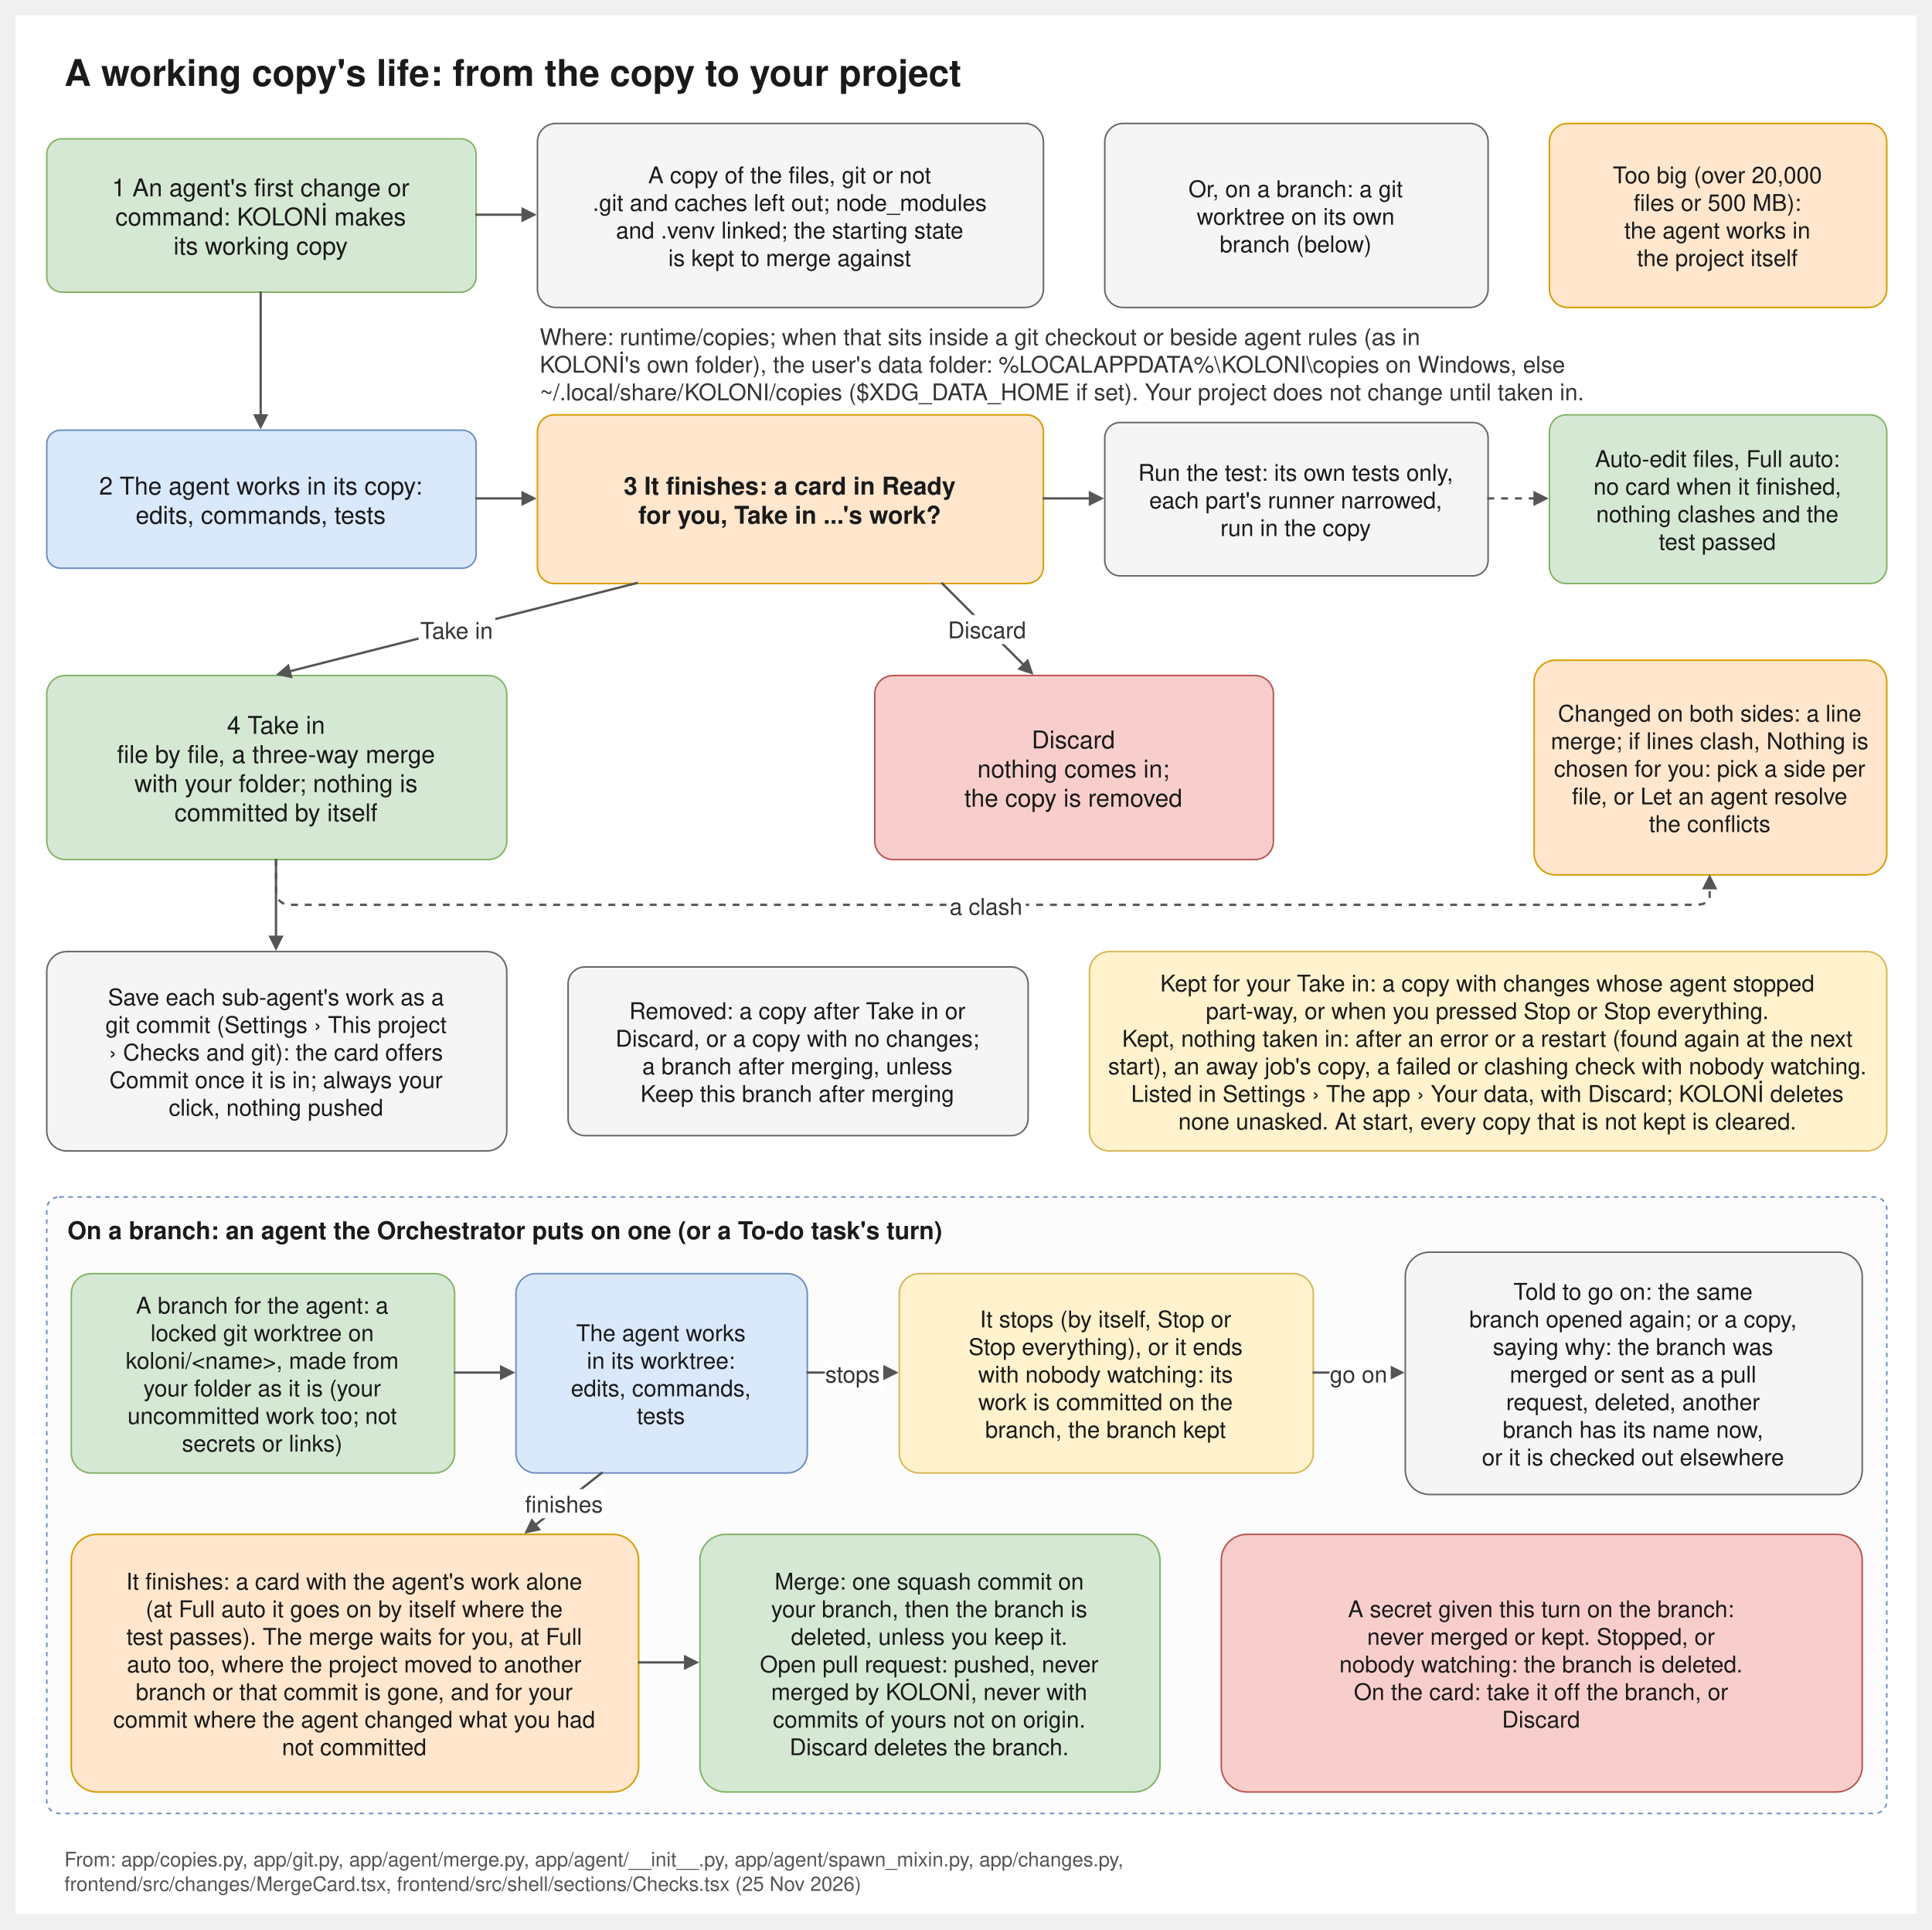
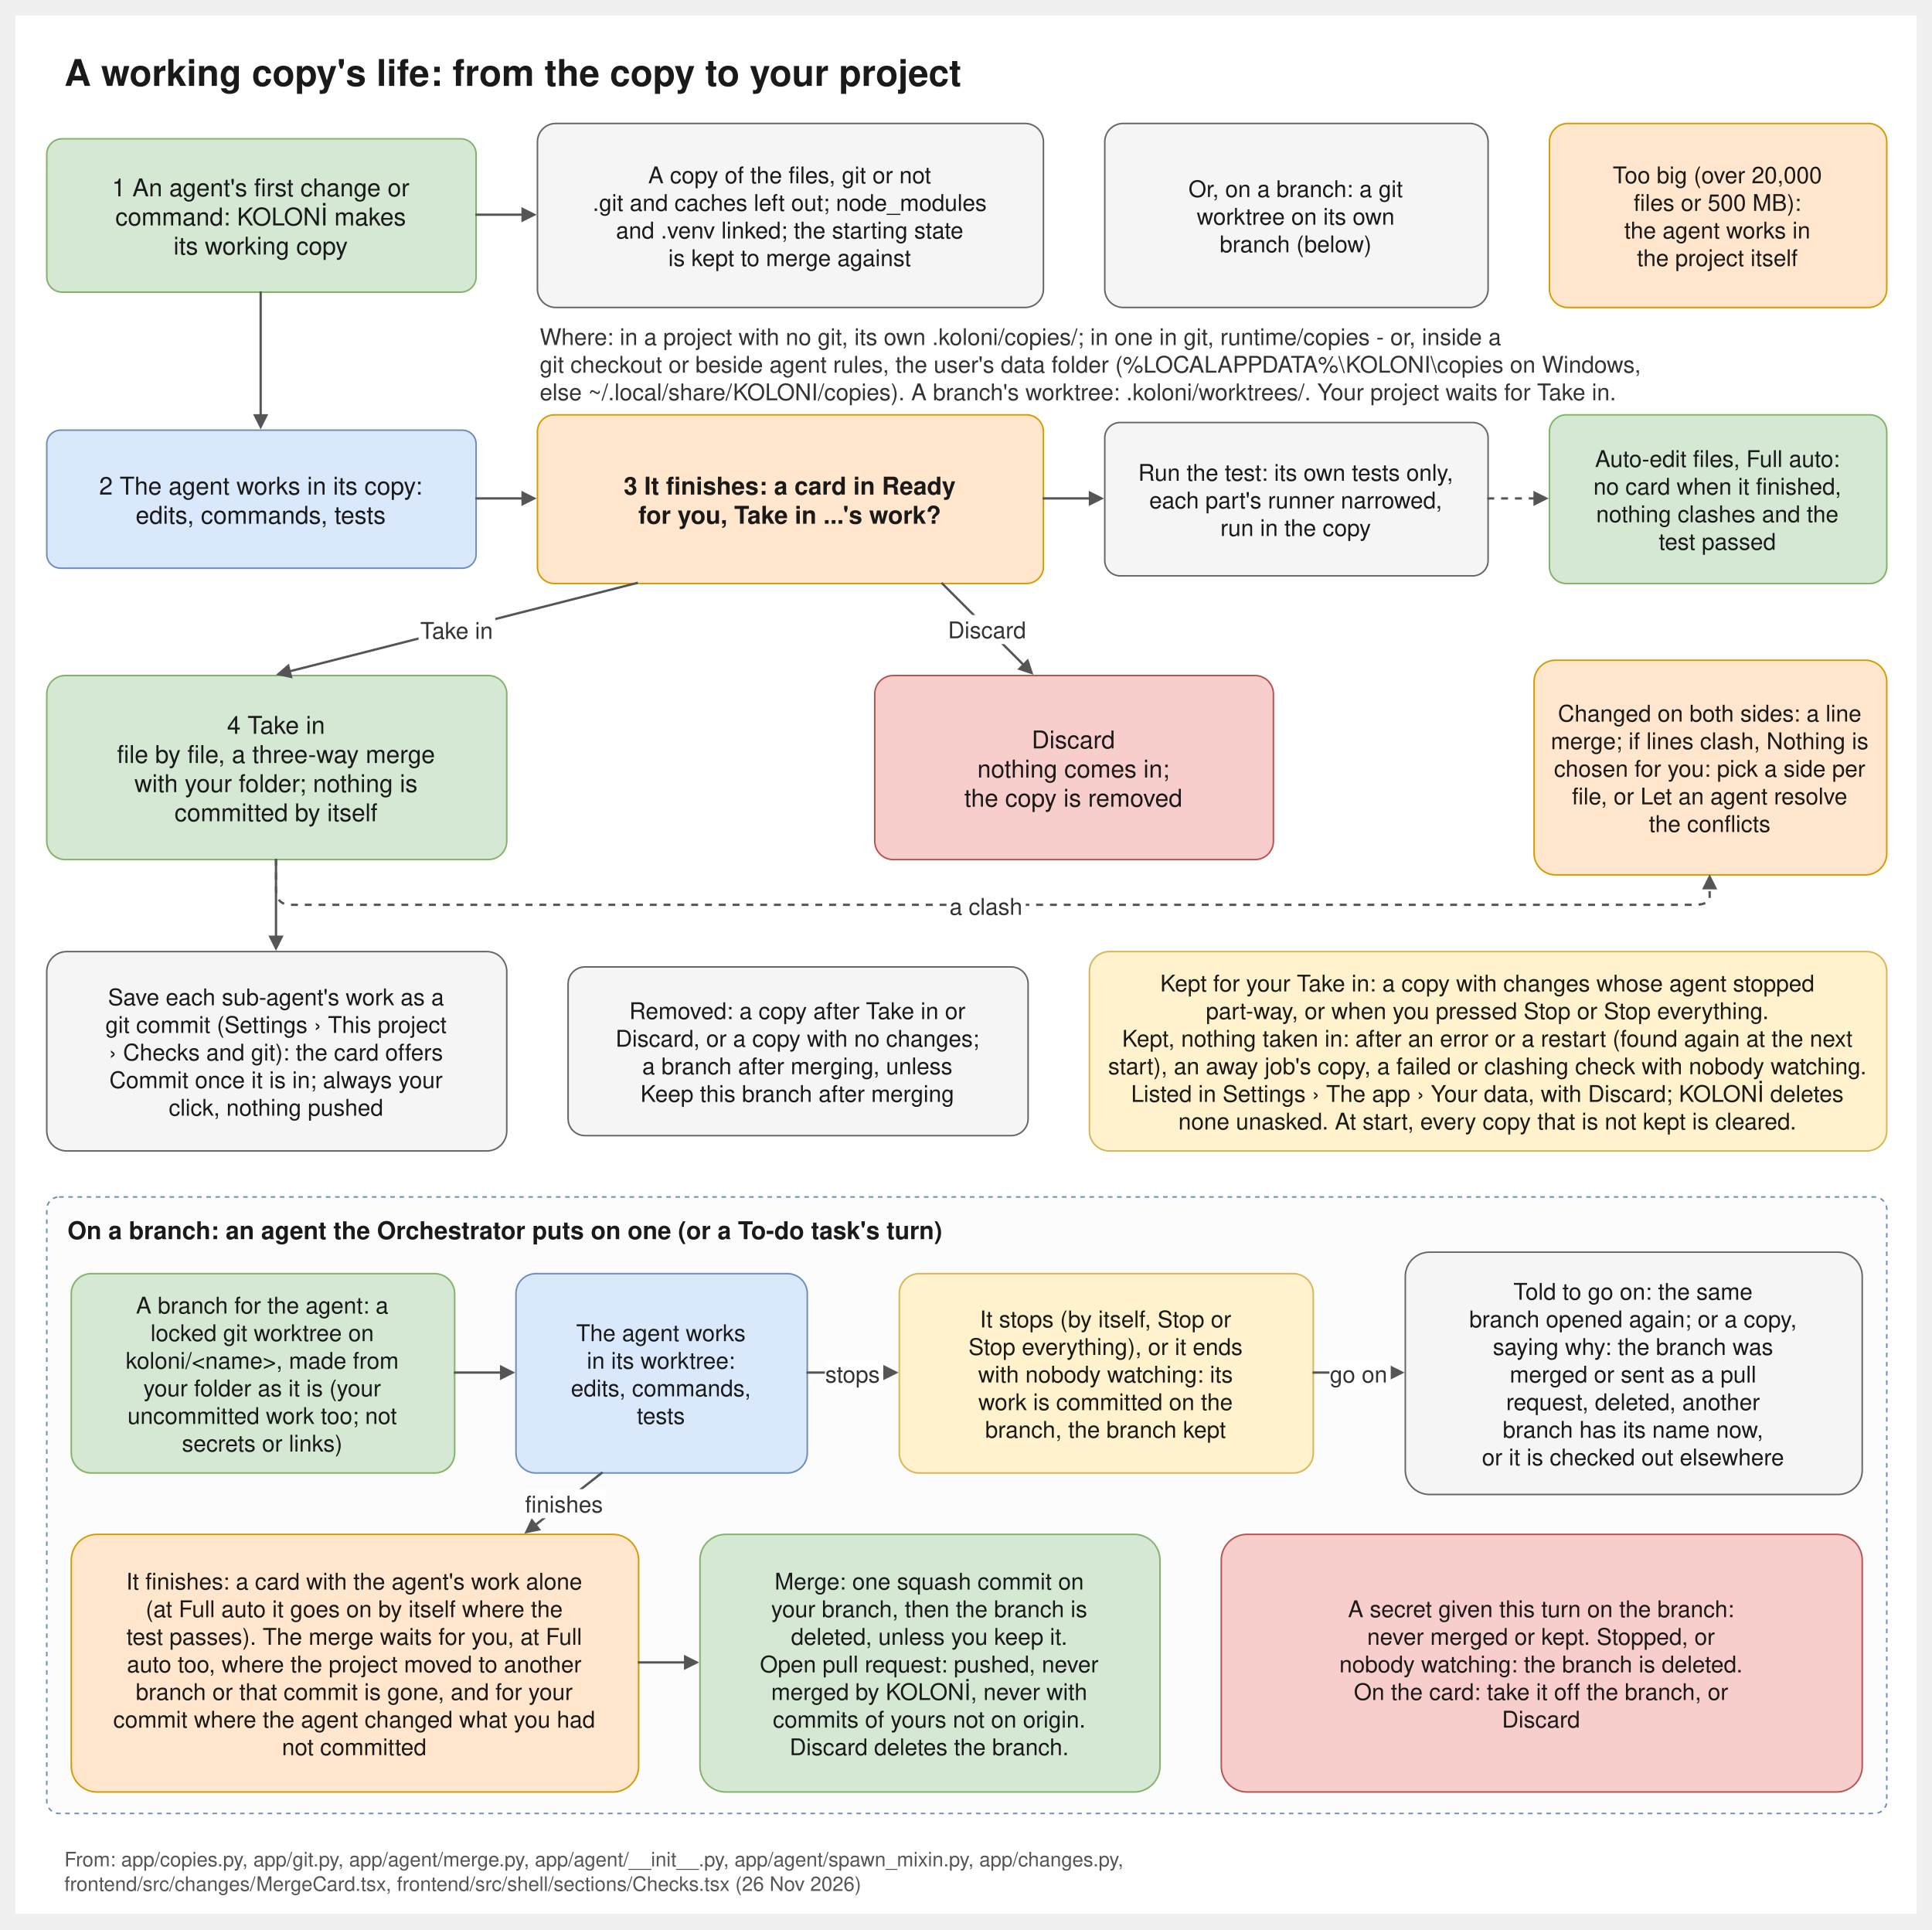
<svg xmlns="http://www.w3.org/2000/svg" style="background: transparent; background-color: transparent;" version="1.1" width="1260px" height="1258px" viewBox="0 0 1260 1258">
  <defs />
  <g>
    <g data-cell-id="0">
      <g data-cell-id="1">
        <g data-cell-id="backdrop">
          <g>
            <rect x="10" y="10" width="1240" height="1238" fill="#ffffff" stroke="none" pointer-events="all" style="fill: light-dark(rgb(255, 255, 255), rgb(18, 18, 18));" />
          </g>
        </g>
        <g data-cell-id="title">
          <g>
            <rect x="40" y="26" width="1180" height="36" fill="none" stroke="none" pointer-events="all" />
          </g>
          <g>
            <g fill="#1a1a1a" font-family="Helvetica" font-weight="bold" text-anchor="start" font-size="24px" style="fill: light-dark(rgb(26, 26, 26), rgb(215, 215, 215));">
              <text x="42" y="56">A working copy's life: from the copy to your project</text>
            </g>
          </g>
        </g>
        <g data-cell-id="make">
          <g transform="translate(0.5,0.5)">
            <rect x="30" y="90" width="280" height="100" rx="10" ry="10" fill="#d5e8d4" stroke="#82b366" pointer-events="all" style="fill: light-dark(rgb(213, 232, 212), rgb(31, 47, 30)); stroke: light-dark(rgb(130, 179, 102), rgb(68, 110, 44));" />
          </g>
          <g>
            <g fill="#1a1a1a" font-family="Helvetica" text-anchor="middle" font-size="16px" style="fill: light-dark(rgb(26, 26, 26), rgb(215, 215, 215));">
              <text x="170" y="128">1  An agent's first change or</text>
              <text x="170" y="147">command: KOLONİ makes</text>
              <text x="170" y="166">its working copy</text>
            </g>
          </g>
        </g>
        <g data-cell-id="plain">
          <g transform="translate(0.5,0.5)">
            <rect x="350" y="80" width="330" height="120" rx="12" ry="12" fill="#f5f5f5" stroke="#666666" pointer-events="all" style="fill: light-dark(rgb(245, 245, 245), rgb(26, 26, 26)); stroke: light-dark(rgb(102, 102, 102), rgb(149, 149, 149));" />
          </g>
          <g>
            <g fill="#1a1a1a" font-family="Helvetica" text-anchor="middle" font-size="15px" style="fill: light-dark(rgb(26, 26, 26), rgb(215, 215, 215));">
              <text x="515" y="119.5">A copy of the files, git or not</text>
              <text x="515" y="137.5">.git and caches left out; node_modules</text>
              <text x="515" y="155.5">and .venv linked; the starting state</text>
              <text x="515" y="173.5">is kept to merge against</text>
            </g>
          </g>
        </g>
        <g data-cell-id="branch">
          <g transform="translate(0.5,0.5)">
            <rect x="720" y="80" width="250" height="120" rx="12" ry="12" fill="#f5f5f5" stroke="#666666" pointer-events="all" style="fill: light-dark(rgb(245, 245, 245), rgb(26, 26, 26)); stroke: light-dark(rgb(102, 102, 102), rgb(149, 149, 149));" />
          </g>
          <g>
            <g fill="#1a1a1a" font-family="Helvetica" text-anchor="middle" font-size="15px" style="fill: light-dark(rgb(26, 26, 26), rgb(215, 215, 215));">
              <text x="845" y="128.5">Or, on a branch: a git</text>
              <text x="845" y="146.5">worktree on its own</text>
              <text x="845" y="164.5">branch (below)</text>
            </g>
          </g>
        </g>
        <g data-cell-id="big">
          <g transform="translate(0.5,0.5)">
            <rect x="1010" y="80" width="220" height="120" rx="12" ry="12" fill="#ffe6cc" stroke="#d79b00" pointer-events="all" style="fill: light-dark(rgb(255, 230, 204), rgb(54, 33, 10)); stroke: light-dark(rgb(215, 155, 0), rgb(153, 101, 0));" />
          </g>
          <g>
            <g fill="#1a1a1a" font-family="Helvetica" text-anchor="middle" font-size="15px" style="fill: light-dark(rgb(26, 26, 26), rgb(215, 215, 215));">
              <text x="1120" y="119.5">Too big (over 20,000</text>
              <text x="1120" y="137.5">files or 500 MB):</text>
              <text x="1120" y="155.5">the agent works in</text>
              <text x="1120" y="173.5">the project itself</text>
            </g>
          </g>
        </g>
        <g data-cell-id="where">
          <g>
            <rect x="350" y="204" width="880" height="66" fill="none" stroke="none" pointer-events="all" />
          </g>
          <g>
            <g fill="#333333" font-family="Helvetica" text-anchor="start" font-size="15px" style="fill: light-dark(rgb(51, 51, 51), rgb(193, 193, 193));">
-               <text x="352" y="225">Where: runtime/copies; when that sits inside a git checkout or beside agent rules (as in</text>
-               <text x="352" y="243">KOLONİ's own folder), the user's data folder: %LOCALAPPDATA%\KOLONI\copies on Windows, else</text>
-               <text x="352" y="261">~/.local/share/KOLONI/copies ($XDG_DATA_HOME if set). Your project does not change until taken in.</text>
+               <text x="352" y="225">Where: in a project with no git, its own .koloni/copies/; in one in git, runtime/copies - or, inside a</text>
+               <text x="352" y="243">git checkout or beside agent rules, the user's data folder (%LOCALAPPDATA%\KOLONI\copies on Windows,</text>
+               <text x="352" y="261">else ~/.local/share/KOLONI/copies). A branch's worktree: .koloni/worktrees/. Your project waits for Take in.</text>
            </g>
          </g>
        </g>
        <g data-cell-id="work">
          <g transform="translate(0.5,0.5)">
            <rect x="30" y="280" width="280" height="90" rx="9" ry="9" fill="#dae8fc" stroke="#6c8ebf" pointer-events="all" style="fill: light-dark(rgb(218, 232, 252), rgb(29, 41, 59)); stroke: light-dark(rgb(108, 142, 191), rgb(92, 121, 163));" />
          </g>
          <g>
            <g fill="#1a1a1a" font-family="Helvetica" text-anchor="middle" font-size="16px" style="fill: light-dark(rgb(26, 26, 26), rgb(215, 215, 215));">
              <text x="170" y="322.5">2  The agent works in its copy:</text>
              <text x="170" y="341.5">edits, commands, tests</text>
            </g>
          </g>
        </g>
        <g data-cell-id="done">
          <g transform="translate(0.5,0.5)">
            <rect x="350" y="270" width="330" height="110" rx="11" ry="11" fill="#ffe6cc" stroke="#d79b00" pointer-events="all" style="fill: light-dark(rgb(255, 230, 204), rgb(54, 33, 10)); stroke: light-dark(rgb(215, 155, 0), rgb(153, 101, 0));" />
          </g>
          <g>
            <g fill="#1a1a1a" font-family="Helvetica" font-weight="bold" text-anchor="middle" font-size="16px" style="fill: light-dark(rgb(26, 26, 26), rgb(215, 215, 215));">
              <text x="515" y="322.5">3  It finishes: a card in Ready</text>
              <text x="515" y="341.5">for you, Take in ...'s work?</text>
            </g>
          </g>
        </g>
        <g data-cell-id="test">
          <g transform="translate(0.5,0.5)">
            <rect x="720" y="275" width="250" height="100" rx="10" ry="10" fill="#f5f5f5" stroke="#666666" pointer-events="all" style="fill: light-dark(rgb(245, 245, 245), rgb(26, 26, 26)); stroke: light-dark(rgb(102, 102, 102), rgb(149, 149, 149));" />
          </g>
          <g>
            <g fill="#1a1a1a" font-family="Helvetica" text-anchor="middle" font-size="15px" style="fill: light-dark(rgb(26, 26, 26), rgb(215, 215, 215));">
              <text x="845" y="313.5">Run the test: its own tests only,</text>
              <text x="845" y="331.5">each part's runner narrowed,</text>
              <text x="845" y="349.5">run in the copy</text>
            </g>
          </g>
        </g>
        <g data-cell-id="auto">
          <g transform="translate(0.5,0.5)">
            <rect x="1010" y="270" width="220" height="110" rx="11" ry="11" fill="#d5e8d4" stroke="#82b366" pointer-events="all" style="fill: light-dark(rgb(213, 232, 212), rgb(31, 47, 30)); stroke: light-dark(rgb(130, 179, 102), rgb(68, 110, 44));" />
          </g>
          <g>
            <g fill="#1a1a1a" font-family="Helvetica" text-anchor="middle" font-size="15px" style="fill: light-dark(rgb(26, 26, 26), rgb(215, 215, 215));">
              <text x="1120" y="304.5">Auto-edit files, Full auto:</text>
              <text x="1120" y="322.5">no card when it finished,</text>
              <text x="1120" y="340.5">nothing clashes and the</text>
              <text x="1120" y="358.5">test passed</text>
            </g>
          </g>
        </g>
        <g data-cell-id="e11">
          <g>
            <path d="M 310 140 L 340.82 140" fill="none" stroke="#555555" stroke-width="1.5" stroke-miterlimit="10" pointer-events="stroke" style="stroke: light-dark(rgb(85, 85, 85), rgb(164, 164, 164));" />
            <path d="M 348.32 140 L 340.82 143.75 L 340.82 136.25 Z" fill="#555555" stroke="#555555" stroke-width="1.5" stroke-miterlimit="10" pointer-events="all" style="fill: light-dark(rgb(85, 85, 85), rgb(164, 164, 164)); stroke: light-dark(rgb(85, 85, 85), rgb(164, 164, 164));" />
          </g>
        </g>
        <g data-cell-id="e12">
          <g>
            <path d="M 170 190 L 170 270.82" fill="none" stroke="#555555" stroke-width="1.5" stroke-miterlimit="10" pointer-events="stroke" style="stroke: light-dark(rgb(85, 85, 85), rgb(164, 164, 164));" />
            <path d="M 170 278.32 L 166.25 270.82 L 173.75 270.82 Z" fill="#555555" stroke="#555555" stroke-width="1.5" stroke-miterlimit="10" pointer-events="all" style="fill: light-dark(rgb(85, 85, 85), rgb(164, 164, 164)); stroke: light-dark(rgb(85, 85, 85), rgb(164, 164, 164));" />
          </g>
        </g>
        <g data-cell-id="e13">
          <g>
            <path d="M 310 325 L 340.82 325" fill="none" stroke="#555555" stroke-width="1.5" stroke-miterlimit="10" pointer-events="stroke" style="stroke: light-dark(rgb(85, 85, 85), rgb(164, 164, 164));" />
            <path d="M 348.32 325 L 340.82 328.75 L 340.82 321.25 Z" fill="#555555" stroke="#555555" stroke-width="1.5" stroke-miterlimit="10" pointer-events="all" style="fill: light-dark(rgb(85, 85, 85), rgb(164, 164, 164)); stroke: light-dark(rgb(85, 85, 85), rgb(164, 164, 164));" />
          </g>
        </g>
        <g data-cell-id="e14">
          <g>
            <path d="M 680 325 L 710.82 325" fill="none" stroke="#555555" stroke-width="1.5" stroke-miterlimit="10" pointer-events="stroke" style="stroke: light-dark(rgb(85, 85, 85), rgb(164, 164, 164));" />
            <path d="M 718.32 325 L 710.82 328.75 L 710.82 321.25 Z" fill="#555555" stroke="#555555" stroke-width="1.5" stroke-miterlimit="10" pointer-events="all" style="fill: light-dark(rgb(85, 85, 85), rgb(164, 164, 164)); stroke: light-dark(rgb(85, 85, 85), rgb(164, 164, 164));" />
          </g>
        </g>
        <g data-cell-id="e15">
          <g>
            <path d="M 970 325 L 1000.82 325" fill="none" stroke="#555555" stroke-width="1.5" stroke-miterlimit="10" stroke-dasharray="4.5 4.5" pointer-events="stroke" style="stroke: light-dark(rgb(85, 85, 85), rgb(164, 164, 164));" />
            <path d="M 1008.32 325 L 1000.82 328.75 L 1000.82 321.25 Z" fill="#555555" stroke="#555555" stroke-width="1.5" stroke-miterlimit="10" pointer-events="all" style="fill: light-dark(rgb(85, 85, 85), rgb(164, 164, 164)); stroke: light-dark(rgb(85, 85, 85), rgb(164, 164, 164));" />
          </g>
        </g>
        <g data-cell-id="apply">
          <g transform="translate(0.5,0.5)">
            <rect x="30" y="440" width="300" height="120" rx="12" ry="12" fill="#d5e8d4" stroke="#82b366" pointer-events="all" style="fill: light-dark(rgb(213, 232, 212), rgb(31, 47, 30)); stroke: light-dark(rgb(130, 179, 102), rgb(68, 110, 44));" />
          </g>
          <g>
            <g fill="#1a1a1a" font-family="Helvetica" text-anchor="middle" font-size="16px" style="fill: light-dark(rgb(26, 26, 26), rgb(215, 215, 215));">
              <text x="180" y="478.5">4  Take in</text>
              <text x="180" y="497.5">file by file, a three-way merge</text>
              <text x="180" y="516.5">with your folder; nothing is</text>
              <text x="180" y="535.5">committed by itself</text>
            </g>
          </g>
        </g>
        <g data-cell-id="discard">
          <g transform="translate(0.5,0.5)">
            <rect x="570" y="440" width="260" height="120" rx="12" ry="12" fill="#f8cecc" stroke="#b85450" pointer-events="all" style="fill: light-dark(rgb(248, 206, 204), rgb(81, 45, 43)); stroke: light-dark(rgb(184, 84, 80), rgb(215, 129, 126));" />
          </g>
          <g>
            <g fill="#1a1a1a" font-family="Helvetica" text-anchor="middle" font-size="16px" style="fill: light-dark(rgb(26, 26, 26), rgb(215, 215, 215));">
              <text x="700" y="488">Discard</text>
              <text x="700" y="507">nothing comes in;</text>
              <text x="700" y="526">the copy is removed</text>
            </g>
          </g>
        </g>
        <g data-cell-id="clash">
          <g transform="translate(0.5,0.5)">
            <rect x="1000" y="430" width="230" height="140" rx="14" ry="14" fill="#ffe6cc" stroke="#d79b00" pointer-events="all" style="fill: light-dark(rgb(255, 230, 204), rgb(54, 33, 10)); stroke: light-dark(rgb(215, 155, 0), rgb(153, 101, 0));" />
          </g>
          <g>
            <g fill="#1a1a1a" font-family="Helvetica" text-anchor="middle" font-size="15px" style="fill: light-dark(rgb(26, 26, 26), rgb(215, 215, 215));">
              <text x="1115" y="470.5">Changed on both sides: a line</text>
              <text x="1115" y="488.5">merge; if lines clash, Nothing is</text>
              <text x="1115" y="506.5">chosen for you: pick a side per</text>
              <text x="1115" y="524.5">file, or Let an agent resolve</text>
              <text x="1115" y="542.5">the conflicts</text>
            </g>
          </g>
        </g>
        <g data-cell-id="e20">
          <g>
            <path d="M 416 380 L 188.89 437.74" fill="none" stroke="#555555" stroke-width="1.5" stroke-miterlimit="10" pointer-events="stroke" style="stroke: light-dark(rgb(85, 85, 85), rgb(164, 164, 164));" />
            <path d="M 181.63 439.59 L 187.97 434.1 L 189.82 441.37 Z" fill="#555555" stroke="#555555" stroke-width="1.5" stroke-miterlimit="10" pointer-events="all" style="fill: light-dark(rgb(85, 85, 85), rgb(164, 164, 164)); stroke: light-dark(rgb(85, 85, 85), rgb(164, 164, 164));" />
          </g>
          <g>
            <g fill="#333333" font-family="Helvetica" text-anchor="middle" font-size="15px" style="fill: light-dark(rgb(51, 51, 51), rgb(193, 193, 193));">
              <rect fill="#ffffff" stroke="none" x="273" y="402" width="50" height="19" stroke-width="0" style="fill: light-dark(rgb(255, 255, 255), rgb(18, 18, 18));" />
              <text x="297.76" y="416.56">Take in</text>
            </g>
          </g>
        </g>
        <g data-cell-id="e22">
          <g>
            <path d="M 614 380 L 667.51 433.51" fill="none" stroke="#555555" stroke-width="1.5" stroke-miterlimit="10" pointer-events="stroke" style="stroke: light-dark(rgb(85, 85, 85), rgb(164, 164, 164));" />
            <path d="M 672.81 438.81 L 664.86 436.16 L 670.16 430.86 Z" fill="#555555" stroke="#555555" stroke-width="1.5" stroke-miterlimit="10" pointer-events="all" style="fill: light-dark(rgb(85, 85, 85), rgb(164, 164, 164)); stroke: light-dark(rgb(85, 85, 85), rgb(164, 164, 164));" />
          </g>
          <g>
            <g fill="#333333" font-family="Helvetica" text-anchor="middle" font-size="15px" style="fill: light-dark(rgb(51, 51, 51), rgb(193, 193, 193));">
              <rect fill="#ffffff" stroke="none" x="618" y="401" width="53" height="19" stroke-width="0" style="fill: light-dark(rgb(255, 255, 255), rgb(18, 18, 18));" />
              <text x="643.7" y="416.2">Discard</text>
            </g>
          </g>
        </g>
        <g data-cell-id="e23">
          <g>
            <path d="M 180 560 L 180 580 Q 180 590 190 590 L 1105 590 Q 1115 590 1115 584.59 L 1115 579.18" fill="none" stroke="#555555" stroke-width="1.5" stroke-miterlimit="10" stroke-dasharray="4.5 4.5" pointer-events="stroke" style="stroke: light-dark(rgb(85, 85, 85), rgb(164, 164, 164));" />
            <path d="M 1115 571.68 L 1118.75 579.18 L 1111.25 579.18 Z" fill="#555555" stroke="#555555" stroke-width="1.5" stroke-miterlimit="10" pointer-events="all" style="fill: light-dark(rgb(85, 85, 85), rgb(164, 164, 164)); stroke: light-dark(rgb(85, 85, 85), rgb(164, 164, 164));" />
          </g>
          <g>
            <g fill="#333333" font-family="Helvetica" text-anchor="middle" font-size="15px" style="fill: light-dark(rgb(51, 51, 51), rgb(193, 193, 193));">
              <rect fill="#ffffff" stroke="none" x="619" y="582" width="50" height="19" stroke-width="0" style="fill: light-dark(rgb(255, 255, 255), rgb(18, 18, 18));" />
              <text x="643" y="596.5">a clash</text>
            </g>
          </g>
        </g>
        <g data-cell-id="commit">
          <g transform="translate(0.5,0.5)">
            <rect x="30" y="620" width="300" height="130" rx="13" ry="13" fill="#f5f5f5" stroke="#666666" pointer-events="all" style="fill: light-dark(rgb(245, 245, 245), rgb(26, 26, 26)); stroke: light-dark(rgb(102, 102, 102), rgb(149, 149, 149));" />
          </g>
          <g>
            <g fill="#1a1a1a" font-family="Helvetica" text-anchor="middle" font-size="15px" style="fill: light-dark(rgb(26, 26, 26), rgb(215, 215, 215));">
              <text x="180" y="655.5">Save each sub-agent's work as a</text>
              <text x="180" y="673.5">git commit (Settings › This project</text>
              <text x="180" y="691.5">› Checks and git): the card offers</text>
              <text x="180" y="709.5">Commit once it is in; always your</text>
              <text x="180" y="727.5">click, nothing pushed</text>
            </g>
          </g>
        </g>
        <g data-cell-id="gone">
          <g transform="translate(0.5,0.5)">
            <rect x="370" y="630" width="300" height="110" rx="11" ry="11" fill="#f5f5f5" stroke="#666666" pointer-events="all" style="fill: light-dark(rgb(245, 245, 245), rgb(26, 26, 26)); stroke: light-dark(rgb(102, 102, 102), rgb(149, 149, 149));" />
          </g>
          <g>
            <g fill="#1a1a1a" font-family="Helvetica" text-anchor="middle" font-size="15px" style="fill: light-dark(rgb(26, 26, 26), rgb(215, 215, 215));">
              <text x="520" y="664.5">Removed: a copy after Take in or</text>
              <text x="520" y="682.5">Discard, or a copy with no changes;</text>
              <text x="520" y="700.5">a branch after merging, unless</text>
              <text x="520" y="718.5">Keep this branch after merging</text>
            </g>
          </g>
        </g>
        <g data-cell-id="kept">
          <g transform="translate(0.5,0.5)">
            <rect x="710" y="620" width="520" height="130" rx="13" ry="13" fill="#fff2cc" stroke="#d6b656" pointer-events="all" style="fill: light-dark(rgb(255, 242, 204), rgb(40, 29, 0)); stroke: light-dark(rgb(214, 182, 86), rgb(109, 81, 0));" />
          </g>
          <g>
            <g fill="#1a1a1a" font-family="Helvetica" text-anchor="middle" font-size="15px" style="fill: light-dark(rgb(26, 26, 26), rgb(215, 215, 215));">
              <text x="970" y="646.5">Kept for your Take in: a copy with changes whose agent stopped</text>
              <text x="970" y="664.5">part-way, or when you pressed Stop or Stop everything.</text>
              <text x="970" y="682.5">Kept, nothing taken in: after an error or a restart (found again at the next</text>
              <text x="970" y="700.5">start), an away job's copy, a failed or clashing check with nobody watching.</text>
              <text x="970" y="718.5">Listed in Settings › The app › Your data, with Discard; KOLONİ deletes</text>
              <text x="970" y="736.5">none unasked. At start, every copy that is not kept is cleared.</text>
            </g>
          </g>
        </g>
        <g data-cell-id="e27">
          <g>
            <path d="M 180 560 L 180 610.82" fill="none" stroke="#555555" stroke-width="1.5" stroke-miterlimit="10" pointer-events="stroke" style="stroke: light-dark(rgb(85, 85, 85), rgb(164, 164, 164));" />
            <path d="M 180 618.32 L 176.25 610.82 L 183.75 610.82 Z" fill="#555555" stroke="#555555" stroke-width="1.5" stroke-miterlimit="10" pointer-events="all" style="fill: light-dark(rgb(85, 85, 85), rgb(164, 164, 164)); stroke: light-dark(rgb(85, 85, 85), rgb(164, 164, 164));" />
          </g>
        </g>
        <g data-cell-id="lane">
          <g transform="translate(0.5,0.5)">
            <rect x="30" y="780" width="1200" height="402" rx="8.04" ry="8.04" fill="#fcfcfc" stroke="#6c8ebf" stroke-dasharray="3 3" pointer-events="all" style="fill: light-dark(rgb(252, 252, 252), rgb(20, 20, 20)); stroke: light-dark(rgb(108, 142, 191), rgb(92, 121, 163));" />
          </g>
          <g>
            <g fill="#1a1a1a" font-family="Helvetica" font-weight="bold" text-anchor="start" font-size="16px" style="fill: light-dark(rgb(26, 26, 26), rgb(215, 215, 215));">
              <text x="44" y="808">On a branch: an agent the Orchestrator puts on one (or a To-do task's turn)</text>
            </g>
          </g>
        </g>
        <g data-cell-id="b1">
          <g transform="translate(0.5,0.5)">
            <rect x="46" y="830" width="250" height="130" rx="13" ry="13" fill="#d5e8d4" stroke="#82b366" pointer-events="all" style="fill: light-dark(rgb(213, 232, 212), rgb(31, 47, 30)); stroke: light-dark(rgb(130, 179, 102), rgb(68, 110, 44));" />
          </g>
          <g>
            <g fill="#1a1a1a" font-family="Helvetica" text-anchor="middle" font-size="15px" style="fill: light-dark(rgb(26, 26, 26), rgb(215, 215, 215));">
              <text x="171" y="856.5">A branch for the agent: a</text>
              <text x="171" y="874.5">locked git worktree on</text>
              <text x="171" y="892.5">koloni/&lt;name&gt;, made from</text>
              <text x="171" y="910.5">your folder as it is (your</text>
              <text x="171" y="928.5">uncommitted work too; not</text>
              <text x="171" y="946.5">secrets or links)</text>
            </g>
          </g>
        </g>
        <g data-cell-id="b2">
          <g transform="translate(0.5,0.5)">
            <rect x="336" y="830" width="190" height="130" rx="13" ry="13" fill="#dae8fc" stroke="#6c8ebf" pointer-events="all" style="fill: light-dark(rgb(218, 232, 252), rgb(29, 41, 59)); stroke: light-dark(rgb(108, 142, 191), rgb(92, 121, 163));" />
          </g>
          <g>
            <g fill="#1a1a1a" font-family="Helvetica" text-anchor="middle" font-size="15px" style="fill: light-dark(rgb(26, 26, 26), rgb(215, 215, 215));">
              <text x="431" y="874.5">The agent works</text>
              <text x="431" y="892.5">in its worktree:</text>
              <text x="431" y="910.5">edits, commands,</text>
              <text x="431" y="928.5">tests</text>
            </g>
          </g>
        </g>
        <g data-cell-id="b3">
          <g transform="translate(0.5,0.5)">
            <rect x="586" y="830" width="270" height="130" rx="13" ry="13" fill="#fff2cc" stroke="#d6b656" pointer-events="all" style="fill: light-dark(rgb(255, 242, 204), rgb(40, 29, 0)); stroke: light-dark(rgb(214, 182, 86), rgb(109, 81, 0));" />
          </g>
          <g>
            <g fill="#1a1a1a" font-family="Helvetica" text-anchor="middle" font-size="15px" style="fill: light-dark(rgb(26, 26, 26), rgb(215, 215, 215));">
              <text x="721" y="865.5">It stops (by itself, Stop or</text>
              <text x="721" y="883.5">Stop everything), or it ends</text>
              <text x="721" y="901.5">with nobody watching: its</text>
              <text x="721" y="919.5">work is committed on the</text>
              <text x="721" y="937.5">branch, the branch kept</text>
            </g>
          </g>
        </g>
        <g data-cell-id="b4">
          <g transform="translate(0.5,0.5)">
            <rect x="916" y="816" width="298" height="158" rx="15.8" ry="15.8" fill="#f5f5f5" stroke="#666666" pointer-events="all" style="fill: light-dark(rgb(245, 245, 245), rgb(26, 26, 26)); stroke: light-dark(rgb(102, 102, 102), rgb(149, 149, 149));" />
          </g>
          <g>
            <g fill="#1a1a1a" font-family="Helvetica" text-anchor="middle" font-size="15px" style="fill: light-dark(rgb(26, 26, 26), rgb(215, 215, 215));">
              <text x="1065" y="847.5">Told to go on: the same</text>
              <text x="1065" y="865.5">branch opened again; or a copy,</text>
              <text x="1065" y="883.5">saying why: the branch was</text>
              <text x="1065" y="901.5">merged or sent as a pull</text>
              <text x="1065" y="919.5">request, deleted, another</text>
              <text x="1065" y="937.5">branch has its name now,</text>
              <text x="1065" y="955.5">or it is checked out elsewhere</text>
            </g>
          </g>
        </g>
        <g data-cell-id="b5">
          <g transform="translate(0.5,0.5)">
            <rect x="46" y="1000" width="370" height="168" rx="16.8" ry="16.8" fill="#ffe6cc" stroke="#d79b00" pointer-events="all" style="fill: light-dark(rgb(255, 230, 204), rgb(54, 33, 10)); stroke: light-dark(rgb(215, 155, 0), rgb(153, 101, 0));" />
          </g>
          <g>
            <g fill="#1a1a1a" font-family="Helvetica" text-anchor="middle" font-size="15px" style="fill: light-dark(rgb(26, 26, 26), rgb(215, 215, 215));">
              <text x="231" y="1036.5">It finishes: a card with the agent's work alone</text>
              <text x="231" y="1054.5">(at Full auto it goes on by itself where the</text>
              <text x="231" y="1072.5">test passes). The merge waits for you, at Full</text>
              <text x="231" y="1090.5">auto too, where the project moved to another</text>
              <text x="231" y="1108.5">branch or that commit is gone, and for your</text>
              <text x="231" y="1126.5">commit where the agent changed what you had</text>
              <text x="231" y="1144.5">not committed</text>
            </g>
          </g>
        </g>
        <g data-cell-id="b6">
          <g transform="translate(0.5,0.5)">
            <rect x="456" y="1000" width="300" height="168" rx="16.8" ry="16.8" fill="#d5e8d4" stroke="#82b366" pointer-events="all" style="fill: light-dark(rgb(213, 232, 212), rgb(31, 47, 30)); stroke: light-dark(rgb(130, 179, 102), rgb(68, 110, 44));" />
          </g>
          <g>
            <g fill="#1a1a1a" font-family="Helvetica" text-anchor="middle" font-size="15px" style="fill: light-dark(rgb(26, 26, 26), rgb(215, 215, 215));">
              <text x="606" y="1036.5">Merge: one squash commit on</text>
              <text x="606" y="1054.5">your branch, then the branch is</text>
              <text x="606" y="1072.5">deleted, unless you keep it.</text>
              <text x="606" y="1090.5">Open pull request: pushed, never</text>
              <text x="606" y="1108.5">merged by KOLONİ, never with</text>
              <text x="606" y="1126.5">commits of yours not on origin.</text>
              <text x="606" y="1144.5">Discard deletes the branch.</text>
            </g>
          </g>
        </g>
        <g data-cell-id="b7">
          <g transform="translate(0.5,0.5)">
            <rect x="796" y="1000" width="418" height="168" rx="16.8" ry="16.8" fill="#f8cecc" stroke="#b85450" pointer-events="all" style="fill: light-dark(rgb(248, 206, 204), rgb(81, 45, 43)); stroke: light-dark(rgb(184, 84, 80), rgb(215, 129, 126));" />
          </g>
          <g>
            <g fill="#1a1a1a" font-family="Helvetica" text-anchor="middle" font-size="15px" style="fill: light-dark(rgb(26, 26, 26), rgb(215, 215, 215));">
              <text x="1005" y="1054.5">A secret given this turn on the branch:</text>
              <text x="1005" y="1072.5">never merged or kept. Stopped, or</text>
              <text x="1005" y="1090.5">nobody watching: the branch is deleted.</text>
              <text x="1005" y="1108.5">On the card: take it off the branch, or</text>
              <text x="1005" y="1126.5">Discard</text>
            </g>
          </g>
        </g>
        <g data-cell-id="e30">
          <g>
            <path d="M 296 895 L 326.82 895" fill="none" stroke="#555555" stroke-width="1.5" stroke-miterlimit="10" pointer-events="stroke" style="stroke: light-dark(rgb(85, 85, 85), rgb(164, 164, 164));" />
            <path d="M 334.32 895 L 326.82 898.75 L 326.82 891.25 Z" fill="#555555" stroke="#555555" stroke-width="1.5" stroke-miterlimit="10" pointer-events="all" style="fill: light-dark(rgb(85, 85, 85), rgb(164, 164, 164)); stroke: light-dark(rgb(85, 85, 85), rgb(164, 164, 164));" />
          </g>
        </g>
        <g data-cell-id="e31">
          <g>
            <path d="M 526 895 L 576.82 895" fill="none" stroke="#555555" stroke-width="1.5" stroke-miterlimit="10" pointer-events="stroke" style="stroke: light-dark(rgb(85, 85, 85), rgb(164, 164, 164));" />
            <path d="M 584.32 895 L 576.82 898.75 L 576.82 891.25 Z" fill="#555555" stroke="#555555" stroke-width="1.5" stroke-miterlimit="10" pointer-events="all" style="fill: light-dark(rgb(85, 85, 85), rgb(164, 164, 164)); stroke: light-dark(rgb(85, 85, 85), rgb(164, 164, 164));" />
          </g>
          <g>
            <g fill="#333333" font-family="Helvetica" text-anchor="middle" font-size="15px" style="fill: light-dark(rgb(51, 51, 51), rgb(193, 193, 193));">
              <rect fill="#ffffff" stroke="none" x="538" y="887" width="38" height="19" stroke-width="0" style="fill: light-dark(rgb(255, 255, 255), rgb(18, 18, 18));" />
              <text x="556" y="901.5">stops</text>
            </g>
          </g>
        </g>
        <g data-cell-id="e32">
          <g>
            <path d="M 856 895 L 906.82 895" fill="none" stroke="#555555" stroke-width="1.5" stroke-miterlimit="10" pointer-events="stroke" style="stroke: light-dark(rgb(85, 85, 85), rgb(164, 164, 164));" />
            <path d="M 914.32 895 L 906.82 898.75 L 906.82 891.25 Z" fill="#555555" stroke="#555555" stroke-width="1.5" stroke-miterlimit="10" pointer-events="all" style="fill: light-dark(rgb(85, 85, 85), rgb(164, 164, 164)); stroke: light-dark(rgb(85, 85, 85), rgb(164, 164, 164));" />
          </g>
          <g>
            <g fill="#333333" font-family="Helvetica" text-anchor="middle" font-size="15px" style="fill: light-dark(rgb(51, 51, 51), rgb(193, 193, 193));">
              <rect fill="#ffffff" stroke="none" x="867" y="887" width="40" height="19" stroke-width="0" style="fill: light-dark(rgb(255, 255, 255), rgb(18, 18, 18));" />
              <text x="886" y="901.5">go on</text>
            </g>
          </g>
        </g>
        <g data-cell-id="e33">
          <g>
            <path d="M 393 960 L 349.22 994.34" fill="none" stroke="#555555" stroke-width="1.5" stroke-miterlimit="10" pointer-events="stroke" style="stroke: light-dark(rgb(85, 85, 85), rgb(164, 164, 164));" />
            <path d="M 343.32 998.97 L 346.91 991.39 L 351.54 997.29 Z" fill="#555555" stroke="#555555" stroke-width="1.5" stroke-miterlimit="10" pointer-events="all" style="fill: light-dark(rgb(85, 85, 85), rgb(164, 164, 164)); stroke: light-dark(rgb(85, 85, 85), rgb(164, 164, 164));" />
          </g>
          <g>
            <g fill="#333333" font-family="Helvetica" text-anchor="middle" font-size="15px" style="fill: light-dark(rgb(51, 51, 51), rgb(193, 193, 193));">
              <rect fill="#ffffff" stroke="none" x="342" y="971" width="53" height="19" stroke-width="0" style="fill: light-dark(rgb(255, 255, 255), rgb(18, 18, 18));" />
              <text x="367.82" y="986.25">finishes</text>
            </g>
          </g>
        </g>
        <g data-cell-id="e34">
          <g>
            <path d="M 416 1084 L 446.82 1084" fill="none" stroke="#555555" stroke-width="1.5" stroke-miterlimit="10" pointer-events="stroke" style="stroke: light-dark(rgb(85, 85, 85), rgb(164, 164, 164));" />
            <path d="M 454.32 1084 L 446.82 1087.75 L 446.82 1080.25 Z" fill="#555555" stroke="#555555" stroke-width="1.5" stroke-miterlimit="10" pointer-events="all" style="fill: light-dark(rgb(85, 85, 85), rgb(164, 164, 164)); stroke: light-dark(rgb(85, 85, 85), rgb(164, 164, 164));" />
          </g>
        </g>
        <g data-cell-id="footer">
          <g>
            <rect x="40" y="1198" width="1180" height="40" fill="none" stroke="none" pointer-events="all" />
          </g>
          <g>
            <g fill="#555555" font-family="Helvetica" text-anchor="start" font-size="13px" style="fill: light-dark(rgb(85, 85, 85), rgb(164, 164, 164));">
              <text x="42" y="1217">From: app/copies.py, app/git.py, app/agent/merge.py, app/agent/__init__.py, app/agent/spawn_mixin.py, app/changes.py,</text>
-               <text x="42" y="1233">frontend/src/changes/MergeCard.tsx, frontend/src/shell/sections/Checks.tsx (25 Nov 2026)</text>
+               <text x="42" y="1233">frontend/src/changes/MergeCard.tsx, frontend/src/shell/sections/Checks.tsx (26 Nov 2026)</text>
            </g>
          </g>
        </g>
      </g>
    </g>
  </g>
</svg>
